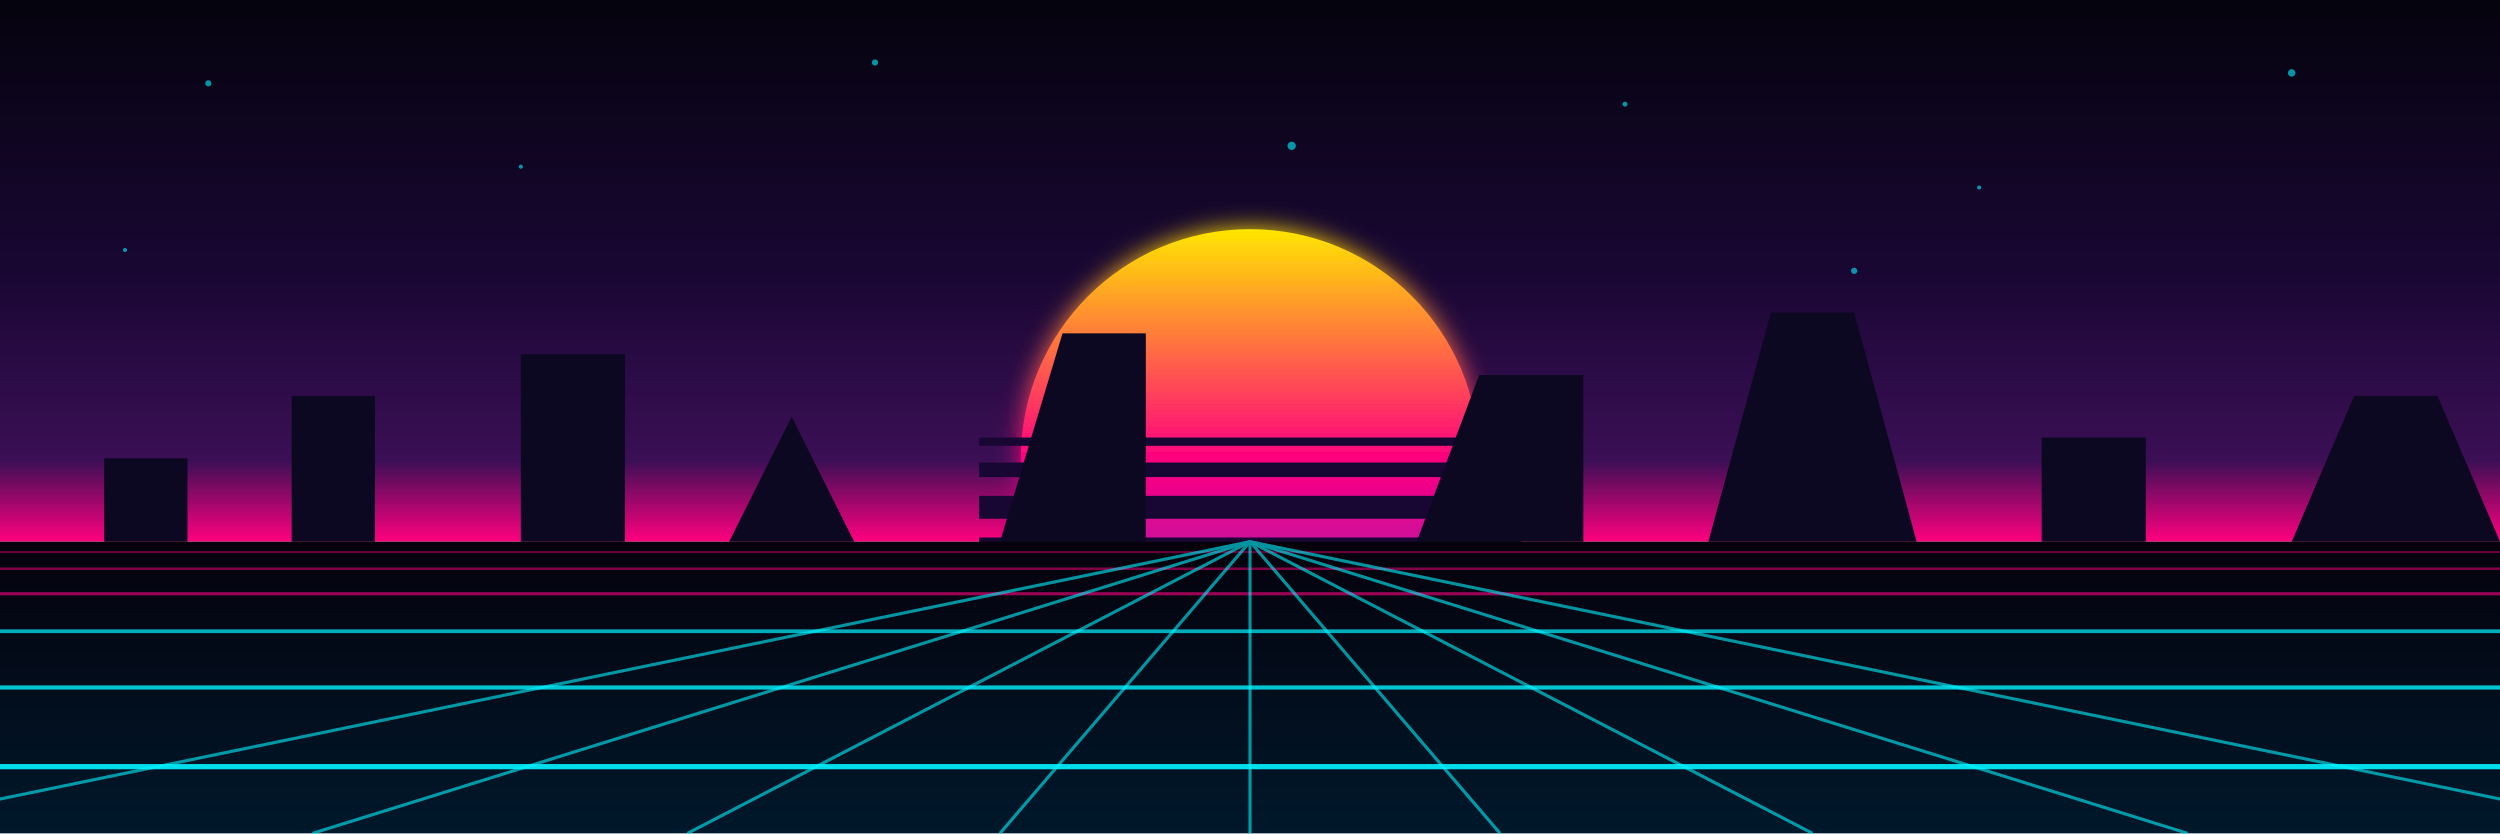
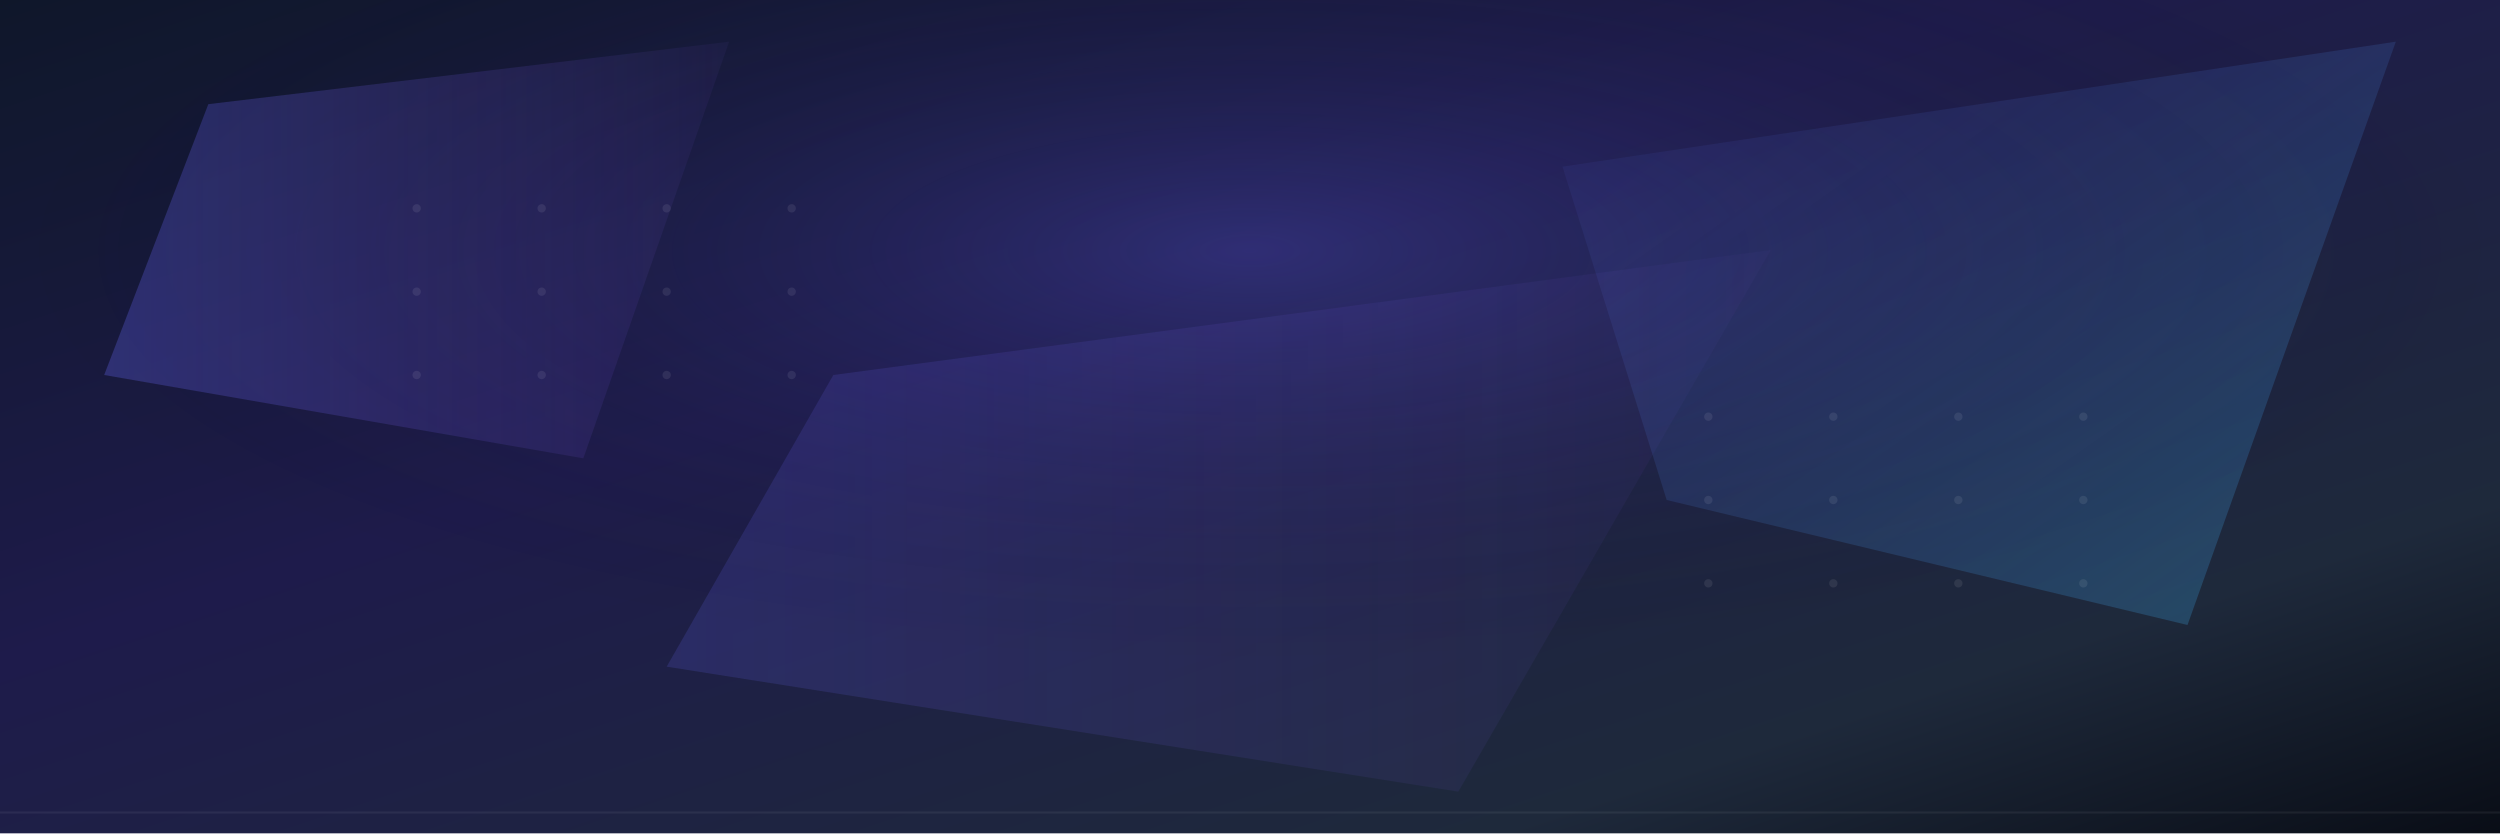
<svg xmlns="http://www.w3.org/2000/svg" viewBox="0 0 1200 400" width="100%" height="100%">
  <defs>
-     <linearGradient id="skyGrad" x1="0%" y1="0%" x2="0%" y2="100%">
-       <stop offset="0%" stop-color="#05030e" />
-       <stop offset="50%" stop-color="#190733" />
-       <stop offset="85%" stop-color="#3b0f55" />
-       <stop offset="100%" stop-color="#ff007f" />
+     <linearGradient id="deepGrad" x1="0%" y1="0%" x2="100%" y2="100%">
+       <stop offset="0%" stop-color="#0f172a" />
+       <stop offset="40%" stop-color="#1e1b4b" />
+       <stop offset="80%" stop-color="#1e293b" />
+       <stop offset="100%" stop-color="#090d16" />
    </linearGradient>
-     <linearGradient id="sunGrad" x1="0%" y1="0%" x2="0%" y2="100%">
-       <stop offset="0%" stop-color="#ffe600" />
-       <stop offset="50%" stop-color="#ff007f" />
-       <stop offset="100%" stop-color="#7928ca" />
+     <linearGradient id="polyGrad1" x1="0%" y1="0%" x2="100%" y2="0%">
+       <stop offset="0%" stop-color="#6366f1" stop-opacity="0.3" />
+       <stop offset="100%" stop-color="#8b5cf6" stop-opacity="0.05" />
    </linearGradient>
-     <linearGradient id="gridGrad" x1="0%" y1="0%" x2="0%" y2="100%">
-       <stop offset="0%" stop-color="#05020c" />
-       <stop offset="100%" stop-color="#00182b" />
+     <linearGradient id="polyGrad2" x1="100%" y1="100%" x2="0%" y2="0%">
+       <stop offset="0%" stop-color="#38bdf8" stop-opacity="0.25" />
+       <stop offset="100%" stop-color="#6366f1" stop-opacity="0.05" />
    </linearGradient>
-     <filter id="neonGlow">
-       <feGaussianBlur stdDeviation="6" result="coloredBlur" />
-       <feMerge>
-         <feMergeNode in="coloredBlur" />
-         <feMergeNode in="SourceGraphic" />
-       </feMerge>
-     </filter>
+     <radialGradient id="centerGlow" cx="50%" cy="30%" r="50%">
+       <stop offset="0%" stop-color="#6366f1" stop-opacity="0.25" />
+       <stop offset="100%" stop-color="transparent" />
+     </radialGradient>
  </defs>
-   <rect width="1200" height="260" fill="url(#skyGrad)" />
-   <g fill="#00f3ff" opacity="0.6">
-     <circle cx="100" cy="40" r="1.5" />
-     <circle cx="250" cy="80" r="1" />
-     <circle cx="420" cy="30" r="1.5" />
-     <circle cx="780" cy="50" r="1.2" />
-     <circle cx="950" cy="90" r="1" />
-     <circle cx="1100" cy="35" r="1.8" />
-     <circle cx="60" cy="120" r="1" />
-     <circle cx="620" cy="70" r="2" />
-     <circle cx="890" cy="130" r="1.5" />
+   <rect width="1200" height="400" fill="url(#deepGrad)" />
+   <rect width="1200" height="400" fill="url(#centerGlow)" />
+   <polygon points="100,50 350,20 280,220 50,180" fill="url(#polyGrad1)" />
+   <polygon points="750,80 1150,20 1050,300 800,240" fill="url(#polyGrad2)" />
+   <polygon points="400,180 850,120 700,380 320,320" fill="url(#polyGrad1)" opacity="0.6" />
+   <g fill="rgba(255,255,255,0.08)">
+     <circle cx="200" cy="100" r="2" />
+     <circle cx="260" cy="100" r="2" />
+     <circle cx="320" cy="100" r="2" />
+     <circle cx="380" cy="100" r="2" />
+     <circle cx="200" cy="140" r="2" />
+     <circle cx="260" cy="140" r="2" />
+     <circle cx="320" cy="140" r="2" />
+     <circle cx="380" cy="140" r="2" />
+     <circle cx="200" cy="180" r="2" />
+     <circle cx="260" cy="180" r="2" />
+     <circle cx="320" cy="180" r="2" />
+     <circle cx="380" cy="180" r="2" />
+     <circle cx="820" cy="200" r="2" />
+     <circle cx="880" cy="200" r="2" />
+     <circle cx="940" cy="200" r="2" />
+     <circle cx="1000" cy="200" r="2" />
+     <circle cx="820" cy="240" r="2" />
+     <circle cx="880" cy="240" r="2" />
+     <circle cx="940" cy="240" r="2" />
+     <circle cx="1000" cy="240" r="2" />
+     <circle cx="820" cy="280" r="2" />
+     <circle cx="880" cy="280" r="2" />
+     <circle cx="940" cy="280" r="2" />
+     <circle cx="1000" cy="280" r="2" />
  </g>
-   <circle cx="600" cy="220" r="110" fill="url(#sunGrad)" filter="url(#neonGlow)" />
-   <g fill="#190733">
-     <rect x="470" y="210" width="260" height="4" />
-     <rect x="470" y="222" width="260" height="7" />
-     <rect x="470" y="238" width="260" height="11" />
-     <rect x="470" y="258" width="260" height="15" />
-     <rect x="470" y="280" width="260" height="20" />
-   </g>
-   <path d="M 0 260 L 50 260 L 50 220 L 90 220 L 90 260 L 140 260 L 140 190 L 180 190 L 180 260 L 250 260 L 250 170 L 300 170 L 300 260 L 350 260 L 380 200 L 410 260 L 480 260 L 510 160 L 550 160 L 550 260 L 680 260 L 710 180 L 760 180 L 760 260 L 820 260 L 850 150 L 890 150 L 920 260 L 980 260 L 980 210 L 1030 210 L 1030 260 L 1100 260 L 1130 190 L 1170 190 L 1200 260 Z" fill="#0d0822" />
-   <line x1="0" y1="260" x2="1200" y2="260" stroke="#00f3ff" stroke-width="3" filter="url(#neonGlow)" />
-   <rect y="260" width="1200" height="140" fill="url(#gridGrad)" />
-   <line x1="0" y1="265" x2="1200" y2="265" stroke="#ff007f" stroke-width="1" opacity="0.4" />
-   <line x1="0" y1="273" x2="1200" y2="273" stroke="#ff007f" stroke-width="1.2" opacity="0.5" />
-   <line x1="0" y1="285" x2="1200" y2="285" stroke="#ff007f" stroke-width="1.5" opacity="0.6" />
-   <line x1="0" y1="303" x2="1200" y2="303" stroke="#00f3ff" stroke-width="1.8" opacity="0.7" />
-   <line x1="0" y1="330" x2="1200" y2="330" stroke="#00f3ff" stroke-width="2" opacity="0.8" />
-   <line x1="0" y1="368" x2="1200" y2="368" stroke="#00f3ff" stroke-width="2.5" opacity="0.9" />
-   <g stroke="#00f3ff" stroke-width="1.5" opacity="0.6">
-     <line x1="600" y1="260" x2="600" y2="400" />
-     <line x1="600" y1="260" x2="480" y2="400" />
-     <line x1="600" y1="260" x2="330" y2="400" />
-     <line x1="600" y1="260" x2="150" y2="400" />
-     <line x1="600" y1="260" x2="-80" y2="400" />
-     <line x1="600" y1="260" x2="720" y2="400" />
-     <line x1="600" y1="260" x2="870" y2="400" />
-     <line x1="600" y1="260" x2="1050" y2="400" />
-     <line x1="600" y1="260" x2="1280" y2="400" />
-   </g>
+   <line x1="0" y1="390" x2="1200" y2="390" stroke="rgba(255,255,255,0.06)" stroke-width="1" />
</svg>
